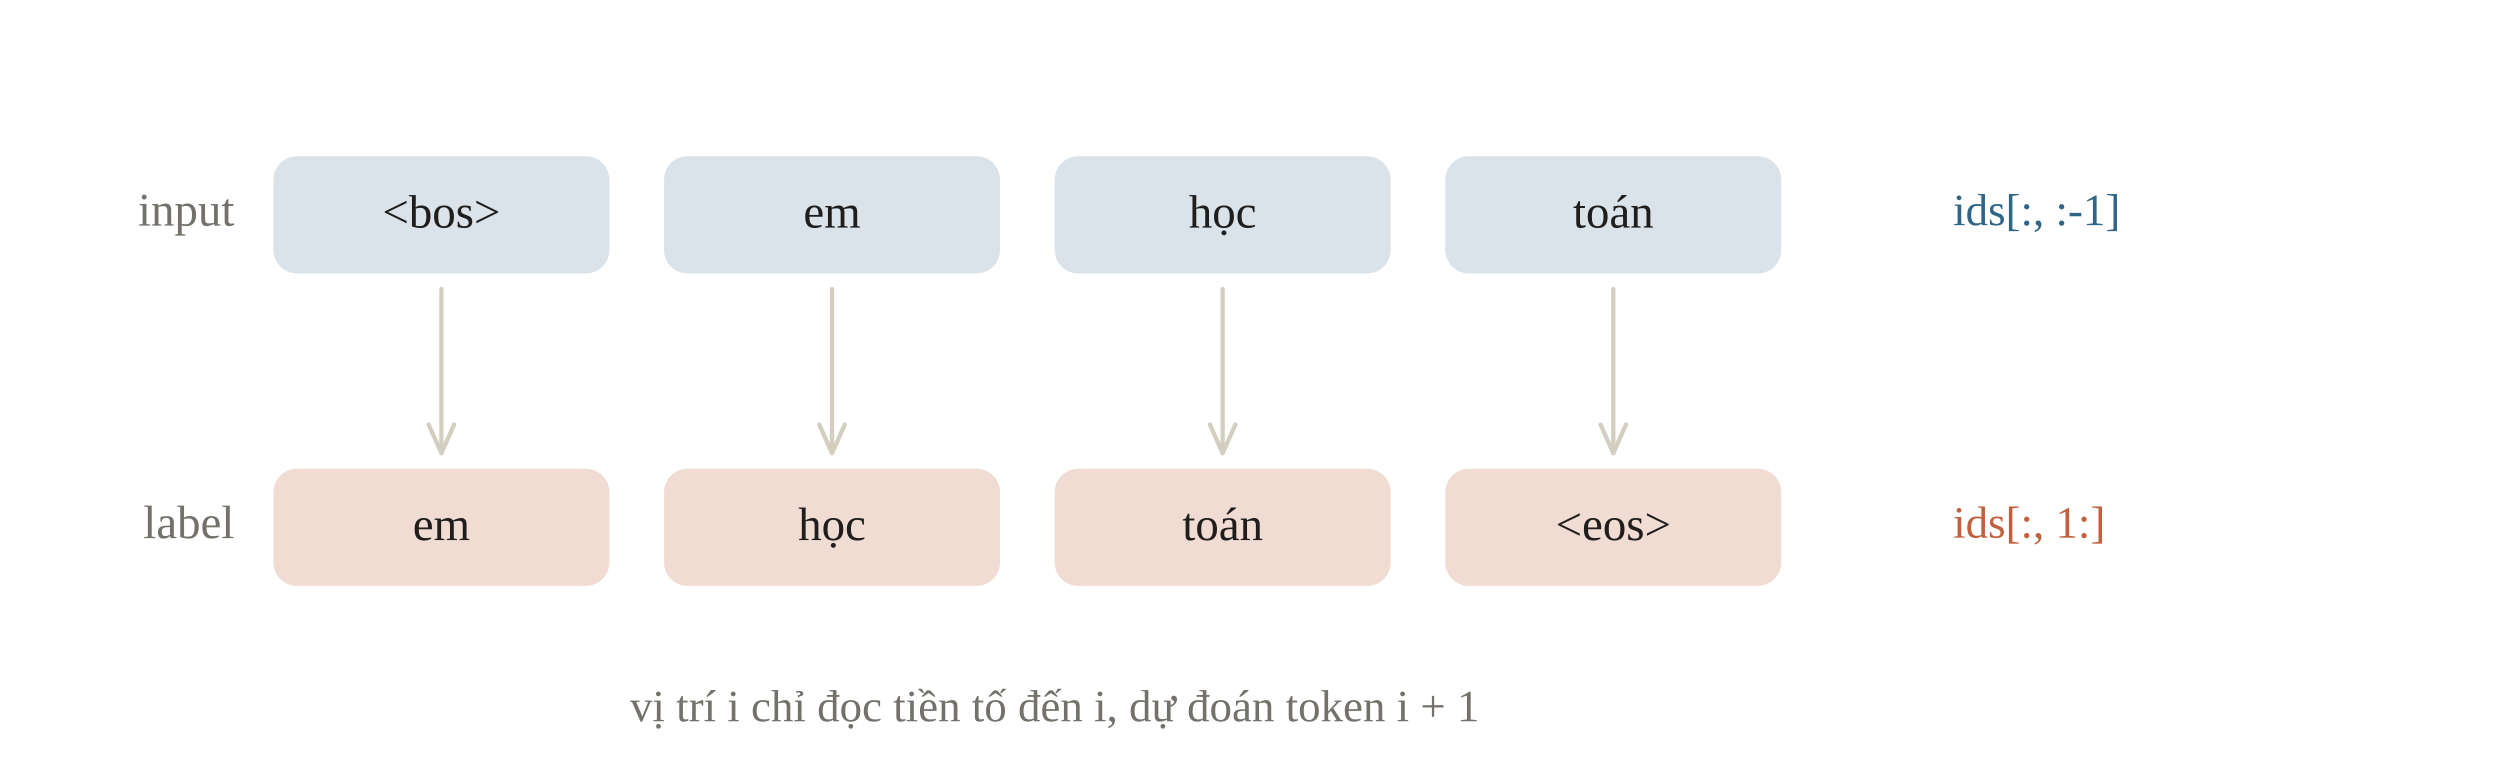
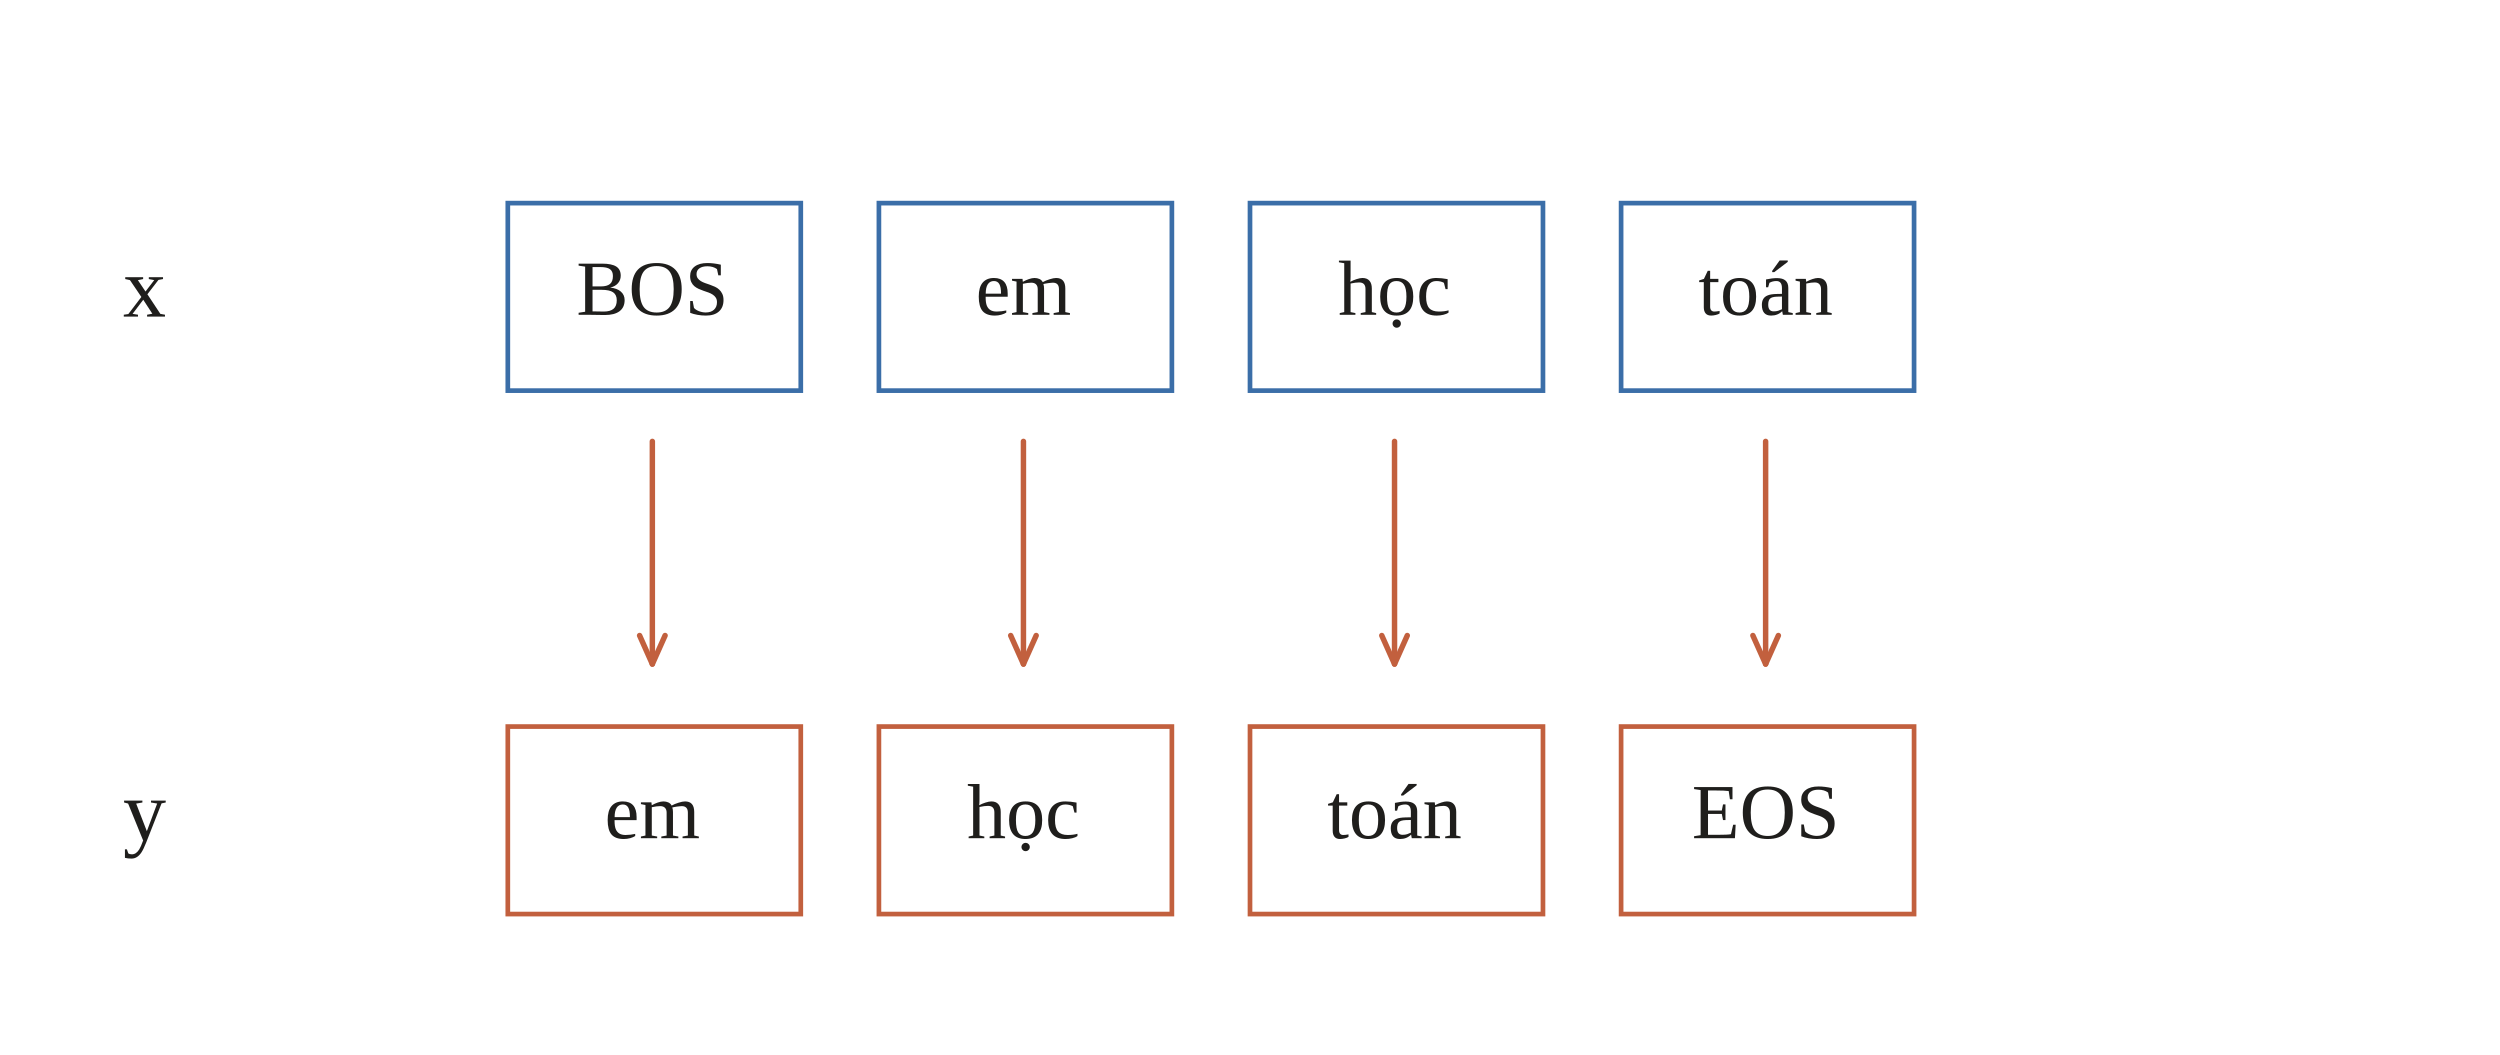
- <svg xmlns="http://www.w3.org/2000/svg" viewBox="0 0 640 200" width="640" style="font-family:var(--serif, Lora, Georgia, serif);color:var(--text, #1f1e1c)">
-   <rect x="70" y="40" width="86" height="30" rx="6" fill="var(--t-n, #2f6587)" fill-opacity="0.18" stroke="none" stroke-width="0" />
-   <text xml:space="preserve" style="font-variant-ligatures:none" x="113" y="55.5" fill="currentColor" text-anchor="middle" dominant-baseline="middle" font-family="var(--mono, &quot;JetBrains Mono&quot;, Consolas, monospace)" font-size="12" font-weight="400">&lt;bos&gt;</text>
-   <rect x="70" y="120" width="86" height="30" rx="6" fill="var(--accent, #c2603e)" fill-opacity="0.22" stroke="none" stroke-width="0" />
-   <text xml:space="preserve" style="font-variant-ligatures:none" x="113" y="135.5" fill="currentColor" text-anchor="middle" dominant-baseline="middle" font-family="var(--mono, &quot;JetBrains Mono&quot;, Consolas, monospace)" font-size="12" font-weight="400">em</text>
-   <path d="M 113,74 L 113,116" fill="none" stroke="var(--line-strong, #d3cebf)" stroke-width="1.1" stroke-linecap="round" />
-   <path d="M 109.738,108.695 L 113,116 L 116.262,108.695" fill="none" stroke="var(--line-strong, #d3cebf)" stroke-width="1.1" opacity="1" stroke-linecap="round" stroke-linejoin="round" />
-   <rect x="170" y="40" width="86" height="30" rx="6" fill="var(--t-n, #2f6587)" fill-opacity="0.18" stroke="none" stroke-width="0" />
-   <text xml:space="preserve" style="font-variant-ligatures:none" x="213" y="55.5" fill="currentColor" text-anchor="middle" dominant-baseline="middle" font-family="var(--mono, &quot;JetBrains Mono&quot;, Consolas, monospace)" font-size="12" font-weight="400">em</text>
-   <rect x="170" y="120" width="86" height="30" rx="6" fill="var(--accent, #c2603e)" fill-opacity="0.22" stroke="none" stroke-width="0" />
-   <text xml:space="preserve" style="font-variant-ligatures:none" x="213" y="135.5" fill="currentColor" text-anchor="middle" dominant-baseline="middle" font-family="var(--mono, &quot;JetBrains Mono&quot;, Consolas, monospace)" font-size="12" font-weight="400">học</text>
-   <path d="M 213,74 L 213,116" fill="none" stroke="var(--line-strong, #d3cebf)" stroke-width="1.1" stroke-linecap="round" />
-   <path d="M 209.738,108.695 L 213,116 L 216.262,108.695" fill="none" stroke="var(--line-strong, #d3cebf)" stroke-width="1.1" opacity="1" stroke-linecap="round" stroke-linejoin="round" />
-   <rect x="270" y="40" width="86" height="30" rx="6" fill="var(--t-n, #2f6587)" fill-opacity="0.18" stroke="none" stroke-width="0" />
-   <text xml:space="preserve" style="font-variant-ligatures:none" x="313" y="55.5" fill="currentColor" text-anchor="middle" dominant-baseline="middle" font-family="var(--mono, &quot;JetBrains Mono&quot;, Consolas, monospace)" font-size="12" font-weight="400">học</text>
-   <rect x="270" y="120" width="86" height="30" rx="6" fill="var(--accent, #c2603e)" fill-opacity="0.22" stroke="none" stroke-width="0" />
-   <text xml:space="preserve" style="font-variant-ligatures:none" x="313" y="135.5" fill="currentColor" text-anchor="middle" dominant-baseline="middle" font-family="var(--mono, &quot;JetBrains Mono&quot;, Consolas, monospace)" font-size="12" font-weight="400">toán</text>
-   <path d="M 313,74 L 313,116" fill="none" stroke="var(--line-strong, #d3cebf)" stroke-width="1.1" stroke-linecap="round" />
-   <path d="M 309.738,108.695 L 313,116 L 316.262,108.695" fill="none" stroke="var(--line-strong, #d3cebf)" stroke-width="1.1" opacity="1" stroke-linecap="round" stroke-linejoin="round" />
-   <rect x="370" y="40" width="86" height="30" rx="6" fill="var(--t-n, #2f6587)" fill-opacity="0.18" stroke="none" stroke-width="0" />
-   <text xml:space="preserve" style="font-variant-ligatures:none" x="413" y="55.5" fill="currentColor" text-anchor="middle" dominant-baseline="middle" font-family="var(--mono, &quot;JetBrains Mono&quot;, Consolas, monospace)" font-size="12" font-weight="400">toán</text>
-   <rect x="370" y="120" width="86" height="30" rx="6" fill="var(--accent, #c2603e)" fill-opacity="0.22" stroke="none" stroke-width="0" />
-   <text xml:space="preserve" style="font-variant-ligatures:none" x="413" y="135.5" fill="currentColor" text-anchor="middle" dominant-baseline="middle" font-family="var(--mono, &quot;JetBrains Mono&quot;, Consolas, monospace)" font-size="12" font-weight="400">&lt;eos&gt;</text>
-   <path d="M 413,74 L 413,116" fill="none" stroke="var(--line-strong, #d3cebf)" stroke-width="1.1" stroke-linecap="round" />
-   <path d="M 409.738,108.695 L 413,116 L 416.262,108.695" fill="none" stroke="var(--line-strong, #d3cebf)" stroke-width="1.1" opacity="1" stroke-linecap="round" stroke-linejoin="round" />
-   <text x="60" y="55" fill="var(--muted, #73716a)" text-anchor="end" dominant-baseline="middle" font-family="var(--sans, Inter, &quot;Segoe UI&quot;, sans-serif)" font-size="12" font-weight="400">input</text>
-   <text x="60" y="135" fill="var(--muted, #73716a)" text-anchor="end" dominant-baseline="middle" font-family="var(--sans, Inter, &quot;Segoe UI&quot;, sans-serif)" font-size="12" font-weight="400">label</text>
-   <text x="500" y="55" fill="var(--t-n, #2f6587)" text-anchor="start" dominant-baseline="middle" font-family="var(--sans, Inter, &quot;Segoe UI&quot;, sans-serif)" font-size="11.5" font-weight="400">ids[:, :-1]</text>
-   <text x="500" y="135" fill="var(--accent, #c2603e)" text-anchor="start" dominant-baseline="middle" font-family="var(--sans, Inter, &quot;Segoe UI&quot;, sans-serif)" font-size="11.5" font-weight="400">ids[:, 1:]</text>
-   <text x="270" y="182" fill="var(--muted, #73716a)" text-anchor="middle" dominant-baseline="middle" font-family="var(--sans, Inter, &quot;Segoe UI&quot;, sans-serif)" font-size="11.5" font-weight="400">vị trí i chỉ đọc tiền tố đến i, dự đoán token i + 1</text>
+ <svg xmlns="http://www.w3.org/2000/svg" viewBox="0 0 640 270" width="640" role="img" aria-label="Target dịch một token so với input được đưa vào decoder." style="font-family:var(--serif, Lora, Georgia, serif);color:var(--text, #1f1e1c)">
+   <rect x="130" y="52" width="75" height="48" rx="0" fill="none" fill-opacity="1" stroke="var(--t-n, #3b6ea8)" stroke-width="1.2" />
+   <text x="167" y="76" fill="currentColor" text-anchor="middle" dominant-baseline="middle" font-size="20" font-weight="400">BOS</text>
+   <rect x="130" y="186" width="75" height="48" rx="0" fill="none" fill-opacity="1" stroke="var(--accent, #c2603e)" stroke-width="1.2" />
+   <text x="167" y="210" fill="currentColor" text-anchor="middle" dominant-baseline="middle" font-size="20" font-weight="400">em</text>
+   <path d="M 167,113 L 167,170" fill="none" stroke="var(--accent, #c2603e)" stroke-width="1.4" stroke-linecap="round" />
+   <path d="M 163.738,162.695 L 167,170 L 170.262,162.695" fill="none" stroke="var(--accent, #c2603e)" stroke-width="1.4" opacity="1" stroke-linecap="round" stroke-linejoin="round" />
+   <rect x="225" y="52" width="75" height="48" rx="0" fill="none" fill-opacity="1" stroke="var(--t-n, #3b6ea8)" stroke-width="1.2" />
+   <text x="262" y="76" fill="currentColor" text-anchor="middle" dominant-baseline="middle" font-size="20" font-weight="400">em</text>
+   <rect x="225" y="186" width="75" height="48" rx="0" fill="none" fill-opacity="1" stroke="var(--accent, #c2603e)" stroke-width="1.2" />
+   <text x="262" y="210" fill="currentColor" text-anchor="middle" dominant-baseline="middle" font-size="20" font-weight="400">học</text>
+   <path d="M 262,113 L 262,170" fill="none" stroke="var(--accent, #c2603e)" stroke-width="1.4" stroke-linecap="round" />
+   <path d="M 258.738,162.695 L 262,170 L 265.262,162.695" fill="none" stroke="var(--accent, #c2603e)" stroke-width="1.4" opacity="1" stroke-linecap="round" stroke-linejoin="round" />
+   <rect x="320" y="52" width="75" height="48" rx="0" fill="none" fill-opacity="1" stroke="var(--t-n, #3b6ea8)" stroke-width="1.2" />
+   <text x="357" y="76" fill="currentColor" text-anchor="middle" dominant-baseline="middle" font-size="20" font-weight="400">học</text>
+   <rect x="320" y="186" width="75" height="48" rx="0" fill="none" fill-opacity="1" stroke="var(--accent, #c2603e)" stroke-width="1.2" />
+   <text x="357" y="210" fill="currentColor" text-anchor="middle" dominant-baseline="middle" font-size="20" font-weight="400">toán</text>
+   <path d="M 357,113 L 357,170" fill="none" stroke="var(--accent, #c2603e)" stroke-width="1.4" stroke-linecap="round" />
+   <path d="M 353.738,162.695 L 357,170 L 360.262,162.695" fill="none" stroke="var(--accent, #c2603e)" stroke-width="1.4" opacity="1" stroke-linecap="round" stroke-linejoin="round" />
+   <rect x="415" y="52" width="75" height="48" rx="0" fill="none" fill-opacity="1" stroke="var(--t-n, #3b6ea8)" stroke-width="1.2" />
+   <text x="452" y="76" fill="currentColor" text-anchor="middle" dominant-baseline="middle" font-size="20" font-weight="400">toán</text>
+   <rect x="415" y="186" width="75" height="48" rx="0" fill="none" fill-opacity="1" stroke="var(--accent, #c2603e)" stroke-width="1.2" />
+   <text x="452" y="210" fill="currentColor" text-anchor="middle" dominant-baseline="middle" font-size="20" font-weight="400">EOS</text>
+   <path d="M 452,113 L 452,170" fill="none" stroke="var(--accent, #c2603e)" stroke-width="1.4" stroke-linecap="round" />
+   <path d="M 448.738,162.695 L 452,170 L 455.262,162.695" fill="none" stroke="var(--accent, #c2603e)" stroke-width="1.4" opacity="1" stroke-linecap="round" stroke-linejoin="round" />
+   <text x="37" y="76" fill="currentColor" text-anchor="middle" dominant-baseline="middle" font-size="22" font-weight="400">x</text>
+   <text x="37" y="210" fill="currentColor" text-anchor="middle" dominant-baseline="middle" font-size="22" font-weight="400">y</text>
</svg>
